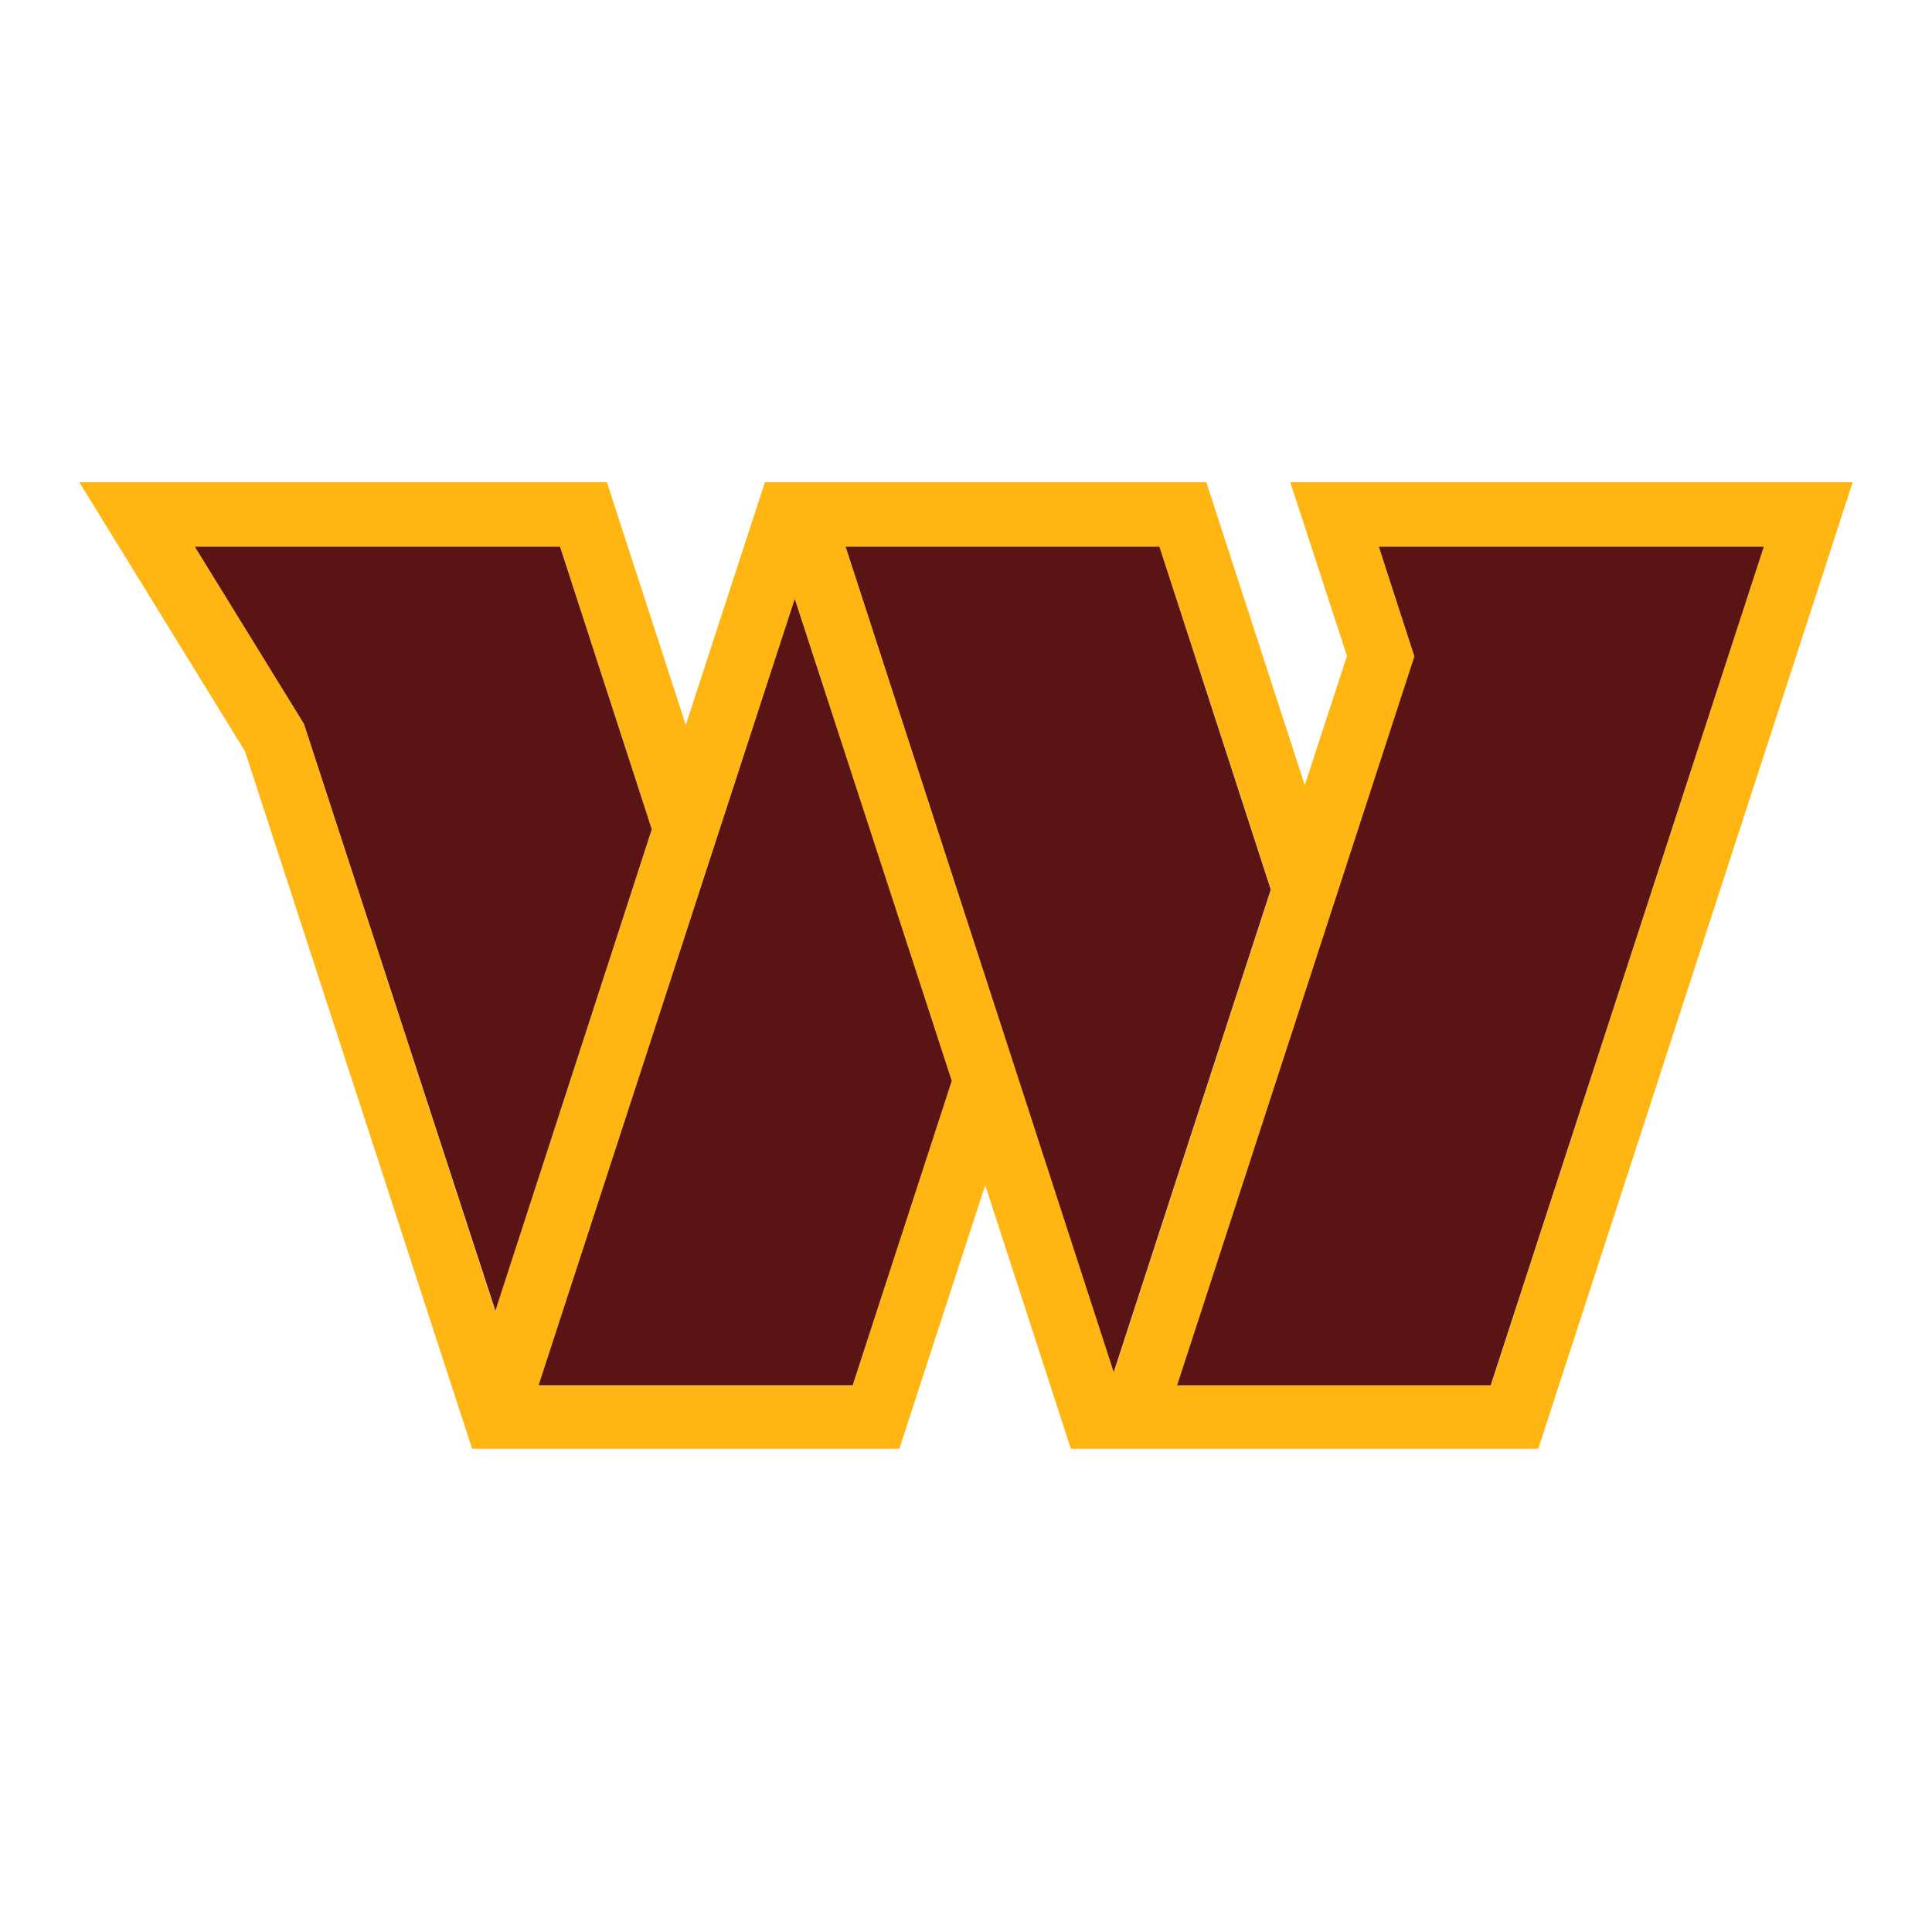
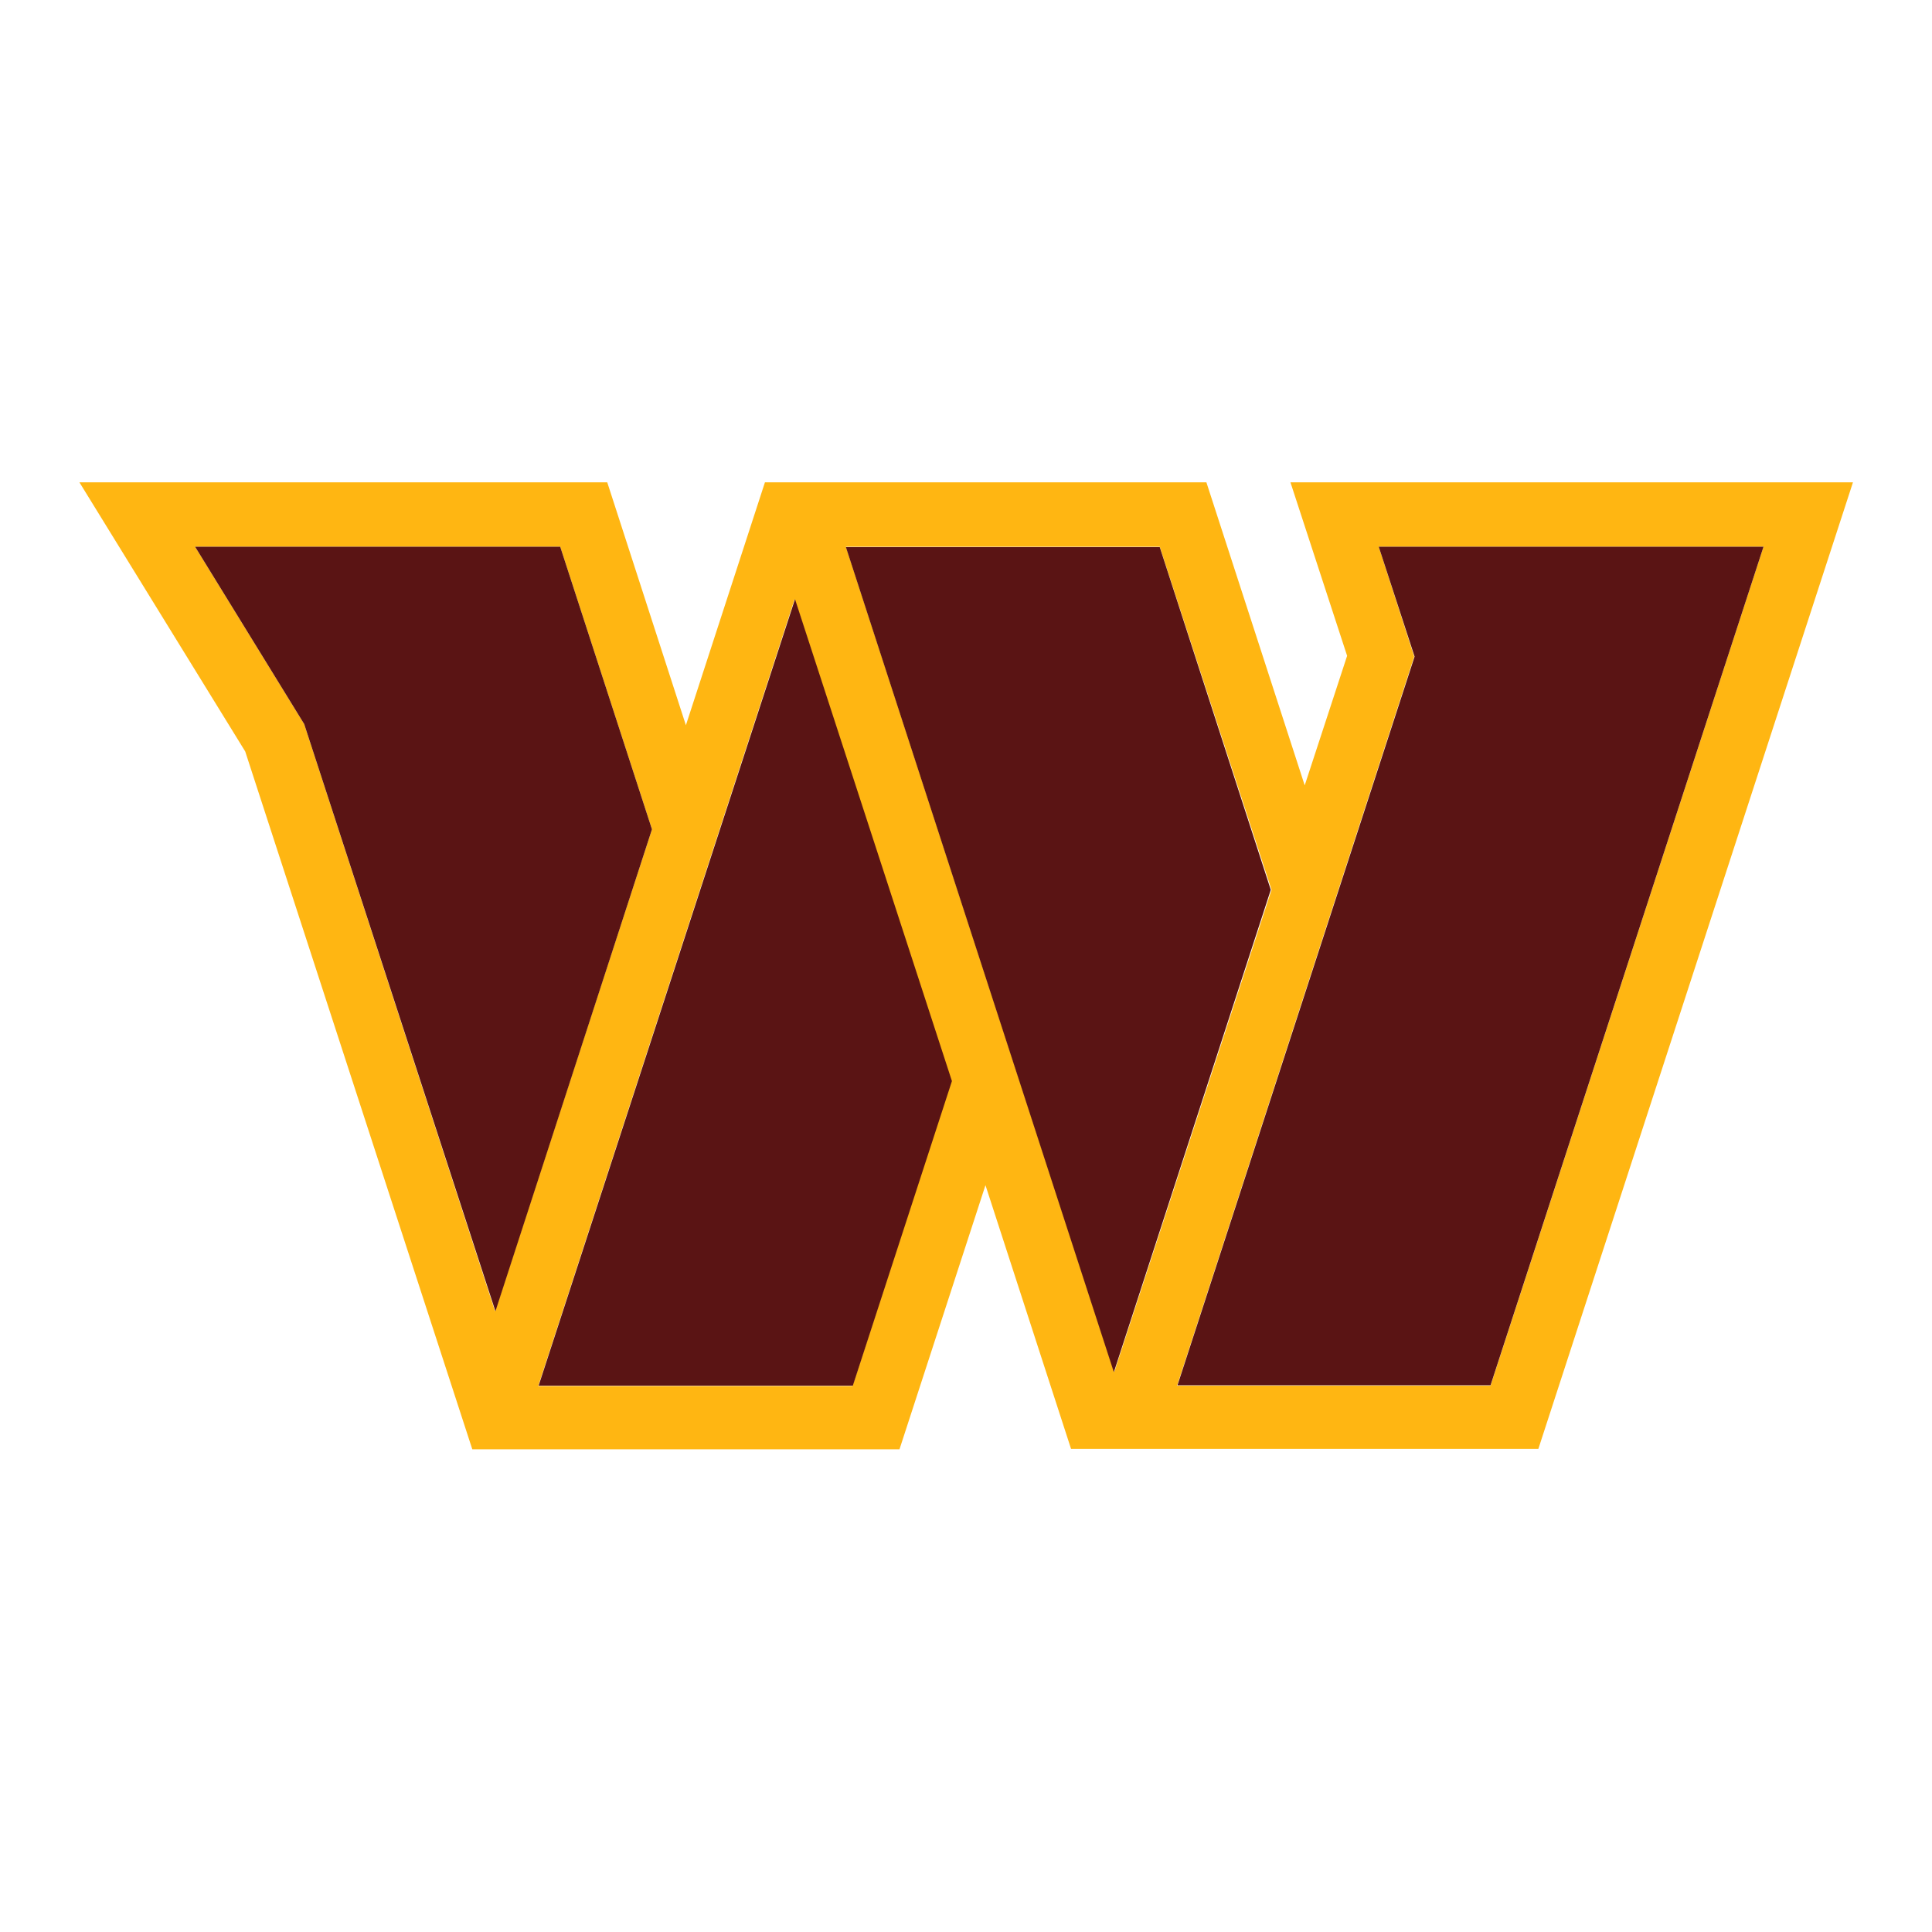
- <svg xmlns="http://www.w3.org/2000/svg" width="500" height="500" fill="none" viewBox="-0.56 -1.06 501.12 501.12">
-   <path fill="#FFB612" d="m334.104 124 14.704 45.082-10.94 33.501L312.329 124H197.846l-20.535 62.99L156.858 124H20l42.993 69.815 58.896 180.906h110.823l22.272-68.388 22.21 68.388h121.245L480 124H334.104ZM78.296 186.722 49.965 140.73h94.734l23.802 73.31-40.656 124.884-49.549-152.202ZM220.49 358.363h-81.354l66.444-204.109 40.615 125.03-25.705 79.079Zm-1.716-217.633h81.395l28.952 88.923-40.739 125.174-69.608-214.097Zm167.361 217.53h-81.334l61.543-189.075-9.264-28.455h99.821l-70.766 217.53Z" />
-   <path fill="#5A1414" d="m329.058 229.674-40.739 125.174-69.546-214.118h81.396l28.889 88.944Zm28.021-88.944 9.223 28.456-61.542 189.075h81.333l70.849-217.531h-99.863Zm-212.381 0H49.965l28.33 45.992 49.632 152.203 40.574-124.885-23.803-73.31Zm-5.562 217.531h81.457l25.705-78.976-40.718-125.03-66.444 204.006Z" />
+ <svg xmlns="http://www.w3.org/2000/svg" width="500" height="500" fill="none" viewBox="-0.6 -1.1 501.1 501.1">
+   <path fill="#ffb612" d="m334.1 124 14.7 45-11 33.6-25.5-78.6H197.8l-20.5 63-20.4-63H20l43 69.8 58.9 181h110.8l22.3-68.5 22.2 68.4h121.2L480 124zM78.3 186.7l-28.3-46h94.7l23.8 73.3-40.7 125zm142.2 171.7H139l66.5-204.1 40.6 125zm-1.7-217.7h81.4l29 89-40.8 125.1zM386 358.3h-81.3l61.5-189.1-9.2-28.5h99.8z" />
+   <path fill="#5a1414" d="m329 229.7-40.7 125.1-69.5-214h81.4zm28-89 9.3 28.5-61.5 189H386l70.8-217.5zm-212.3 0H50l28.3 46L127.9 339l40.6-125zm-5.6 217.6h81.5l25.7-79-40.7-125z" />
</svg>
